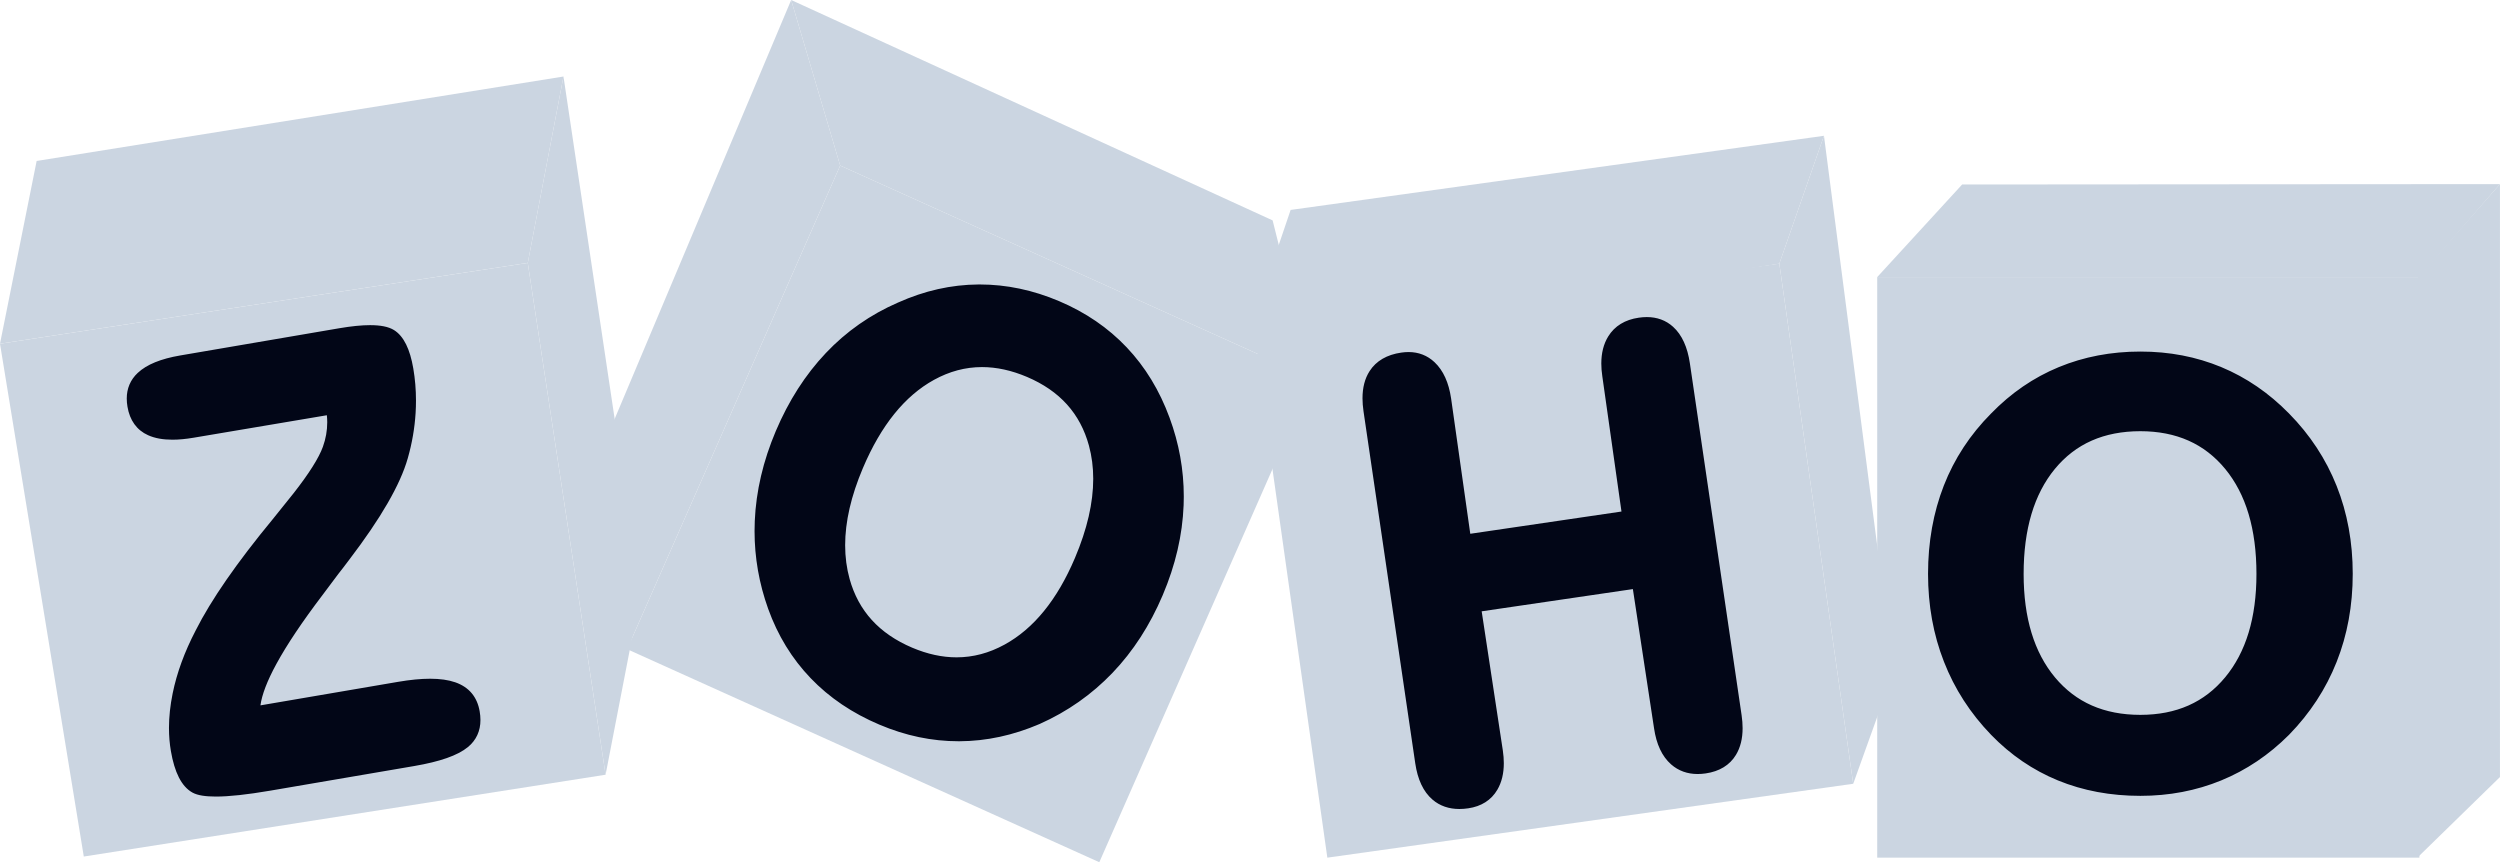
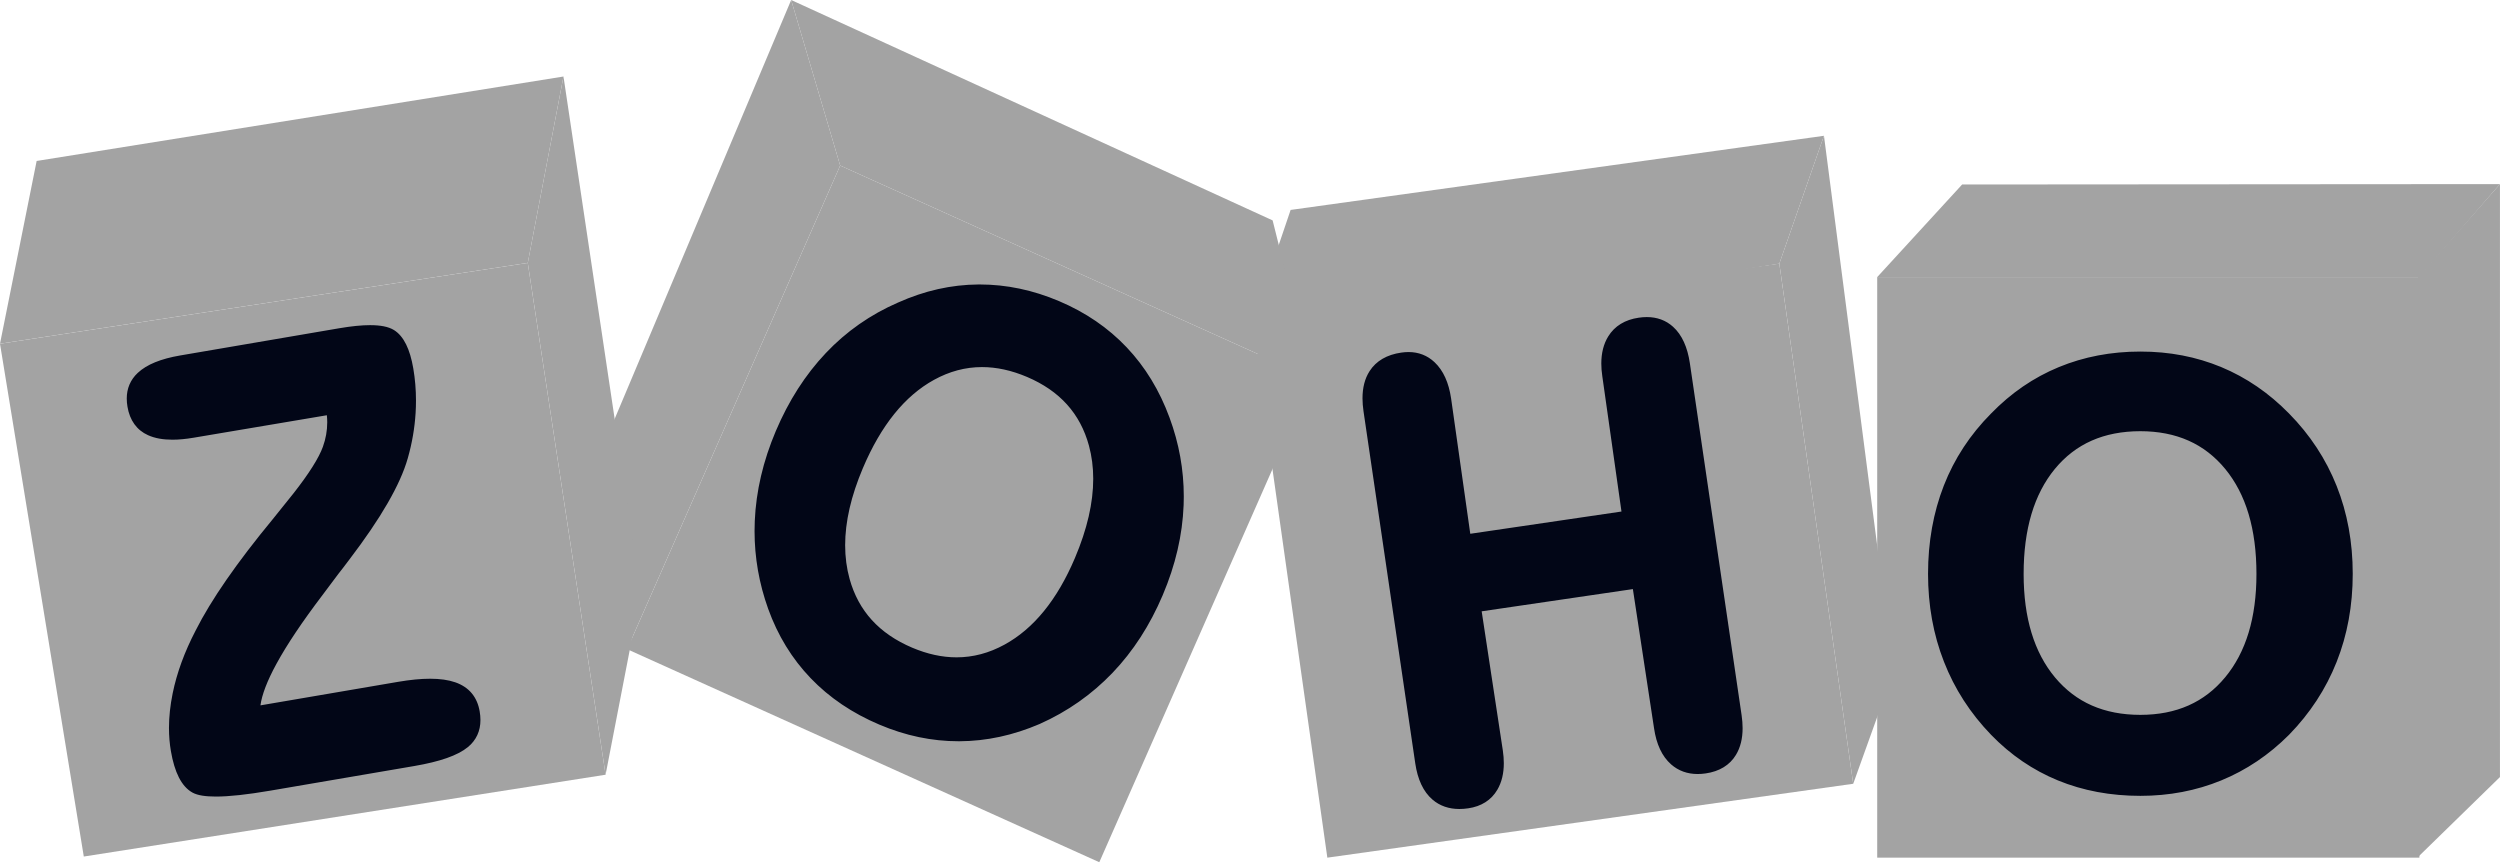
<svg xmlns="http://www.w3.org/2000/svg" width="290.01" height="100" version="1.1" viewBox="0 0 290.01 100" xml:space="preserve">
  <defs>
    <linearGradient id="linearGradient30" x2="1" gradientTransform="matrix(-7e-6 -164.3 -164.3 7e-6 636.24 170.92)" gradientUnits="userSpaceOnUse">
-       <stop stop-color="#CBD5E1" offset="0" />
-       <stop stop-color="#CBD5E1" offset="1" />
+       <stop stop-color="#a3a3a3" offset="0" />
+       <stop stop-color="#a3a3a3" offset="1" />
    </linearGradient>
    <linearGradient id="linearGradient56" x2="1" gradientTransform="matrix(161.08 -129.36 -129.36 -161.08 380.05 153.54)" gradientUnits="userSpaceOnUse">
-       <stop stop-color="#CBD5E1" offset="0" />
-       <stop stop-color="#CBD5E1" offset="1" />
+       <stop stop-color="#a3a3a3" offset="0" />
+       <stop stop-color="#a3a3a3" offset="1" />
    </linearGradient>
    <clipPath id="clipPath70">
      <path d="m248.83 206.33 139.83-63.093-63.094-143.23-139.83 63.089 63.094 143.24" />
    </clipPath>
    <linearGradient id="linearGradient84" x2="1" gradientTransform="matrix(-6e-6 -143.94 -143.94 6e-6 287.19 149.02)" gradientUnits="userSpaceOnUse">
-       <stop stop-color="#CBD5E1" offset="0" />
-       <stop stop-color="#CBD5E1" offset="1" />
+       <stop stop-color="#a3a3a3" offset="0" />
+       <stop stop-color="#a3a3a3" offset="1" />
    </linearGradient>
    <linearGradient id="linearGradient110" x2="1" gradientTransform="matrix(24.754 -149.44 -149.44 -24.754 78.386 163.11)" gradientUnits="userSpaceOnUse">
-       <stop stop-color="#CBD5E1" offset="0" />
-       <stop stop-color="#CBD5E1" offset="1" />
+       <stop stop-color="#a3a3a3" offset="0" />
+       <stop stop-color="#a3a3a3" offset="1" />
    </linearGradient>
  </defs>
  <g transform="matrix(1.3333 0 0 -1.3333 0 100.08)">
    <g transform="matrix(.29378 0 0 .29378 0 .042373)">
      <g transform="translate(740.38 200.84)">
-         <path d="m0 0v-175.61l-24.248-23.659v171.73l24.248 27.54" fill="#CBD5E1" />
+         <path d="m0 0v-175.61l-24.248-23.659v171.73l24.248 27.54" fill="#a3a3a3" />
      </g>
      <path d="m716.52 173.3h-160.57v-171.94h160.57z" fill="url(#linearGradient30)" />
      <g transform="translate(581.1 200.72)">
-         <path d="m0 0-25.151-27.424h160.57l23.857 27.54-159.28-0.116" fill="#CBD5E1" />
+         <path d="m0 0-25.151-27.424h160.57l23.857 27.54-159.28-0.116" fill="#a3a3a3" />
      </g>
      <g transform="translate(382.23 193.19)">
-         <path d="M 0,0 157.946,21.956 144.731,-15.916 -4.901,-39.646 -4.264,-12.575 0,0" fill="#CBD5E1" />
+         <path d="M 0,0 157.946,21.956 144.731,-15.916 -4.901,-39.646 -4.264,-12.575 0,0" fill="#a3a3a3" />
      </g>
      <path d="m526.96 177.28 21.881-154.04-155.74-21.883-21.03 148.92 9.094 7.106 145.8 19.893" fill="url(#linearGradient56)" />
      <g transform="translate(540.18 215.15)">
-         <path d="m0 0 0.122-0.93 20.484-157.73-11.94-33.25-21.881 154.04" fill="#CBD5E1" />
+         <path d="m0 0 0.122-0.93 20.484-157.73-11.94-33.25-21.881 154.04" fill="#a3a3a3" />
      </g>
      <g clip-path="url(#clipPath70)">
        <path d="m0 255.36h740.38v-255.3h-740.38z" fill="url(#linearGradient84)" />
      </g>
      <g transform="translate(234.31 255.36)">
-         <path d="M 0,0 14.515,-49.028 154.343,-112.121 142.588,-65.273 0,0" fill="#CBD5E1" />
+         <path d="M 0,0 14.515,-49.028 154.343,-112.121 142.588,-65.273 0,0" fill="#a3a3a3" />
      </g>
      <g transform="translate(234.31 255.36)">
-         <path d="m 0,0 -56.279,-133.569 7.7,-58.697 L 14.515,-49.028 0,0" fill="#CBD5E1" />
+         <path d="m 0,0 -56.279,-133.569 7.7,-58.697 L 14.515,-49.028 0,0" fill="#a3a3a3" />
      </g>
      <path d="m156.3 177.5 23.047-151.58-154.53-24.23-24.82 151.87 156.3 23.932" fill="url(#linearGradient110)" />
      <g transform="translate(0 153.57)">
-         <path d="M 0,0 10.852,54.119 166.879,79.129 156.304,23.932 0,0" fill="#CBD5E1" />
+         <path d="M 0,0 10.852,54.119 166.879,79.129 156.304,23.932 0,0" fill="#a3a3a3" />
      </g>
      <g transform="translate(166.88 232.7)">
-         <path d="M 0,0 22.877,-153.042 12.472,-206.773 -10.575,-55.197 0,0" fill="#CBD5E1" />
+         <path d="M 0,0 22.877,-153.042 12.472,-206.773 -10.575,-55.197 0,0" fill="#a3a3a3" />
      </g>
      <g transform="translate(500.47 147.76)">
        <path d="m0 0c-0.703 4.784-2.337 8.434-4.985 10.825-2.105 1.91-4.753 2.875-7.771 2.87-0.77 0-1.563-0.062-2.386-0.182-4.043-0.581-7.14-2.454-9.038-5.546-1.38-2.234-2.05-4.929-2.05-8.029 0-1.187 0.099-2.438 0.293-3.75l5.681-40.081-44.78-6.59-5.681 40.089c-0.687 4.66-2.298 8.273-4.91 10.729-2.109 1.991-4.739 3.009-7.705 3.002-0.7 0-1.419-0.056-2.153-0.164-4.215-0.607-7.425-2.445-9.374-5.491-1.414-2.194-2.096-4.902-2.096-8.051 0-1.209 0.103-2.487 0.298-3.835l15.322-104.24c0.703-4.793 2.38-8.435 5.135-10.789 2.149-1.839 4.843-2.764 7.929-2.758 0.843 0 1.72 0.066 2.625 0.2 3.855 0.558 6.833 2.423 8.629 5.511 1.287 2.195 1.913 4.832 1.913 7.85 0 1.208-0.099 2.474-0.295 3.8l-6.261 41.184 44.778 6.581 6.265-41.183c0.689-4.73 2.349-8.351 5.066-10.736 2.158-1.898 4.826-2.853 7.85-2.848 0.777 0 1.573 0.059 2.395 0.18 4.028 0.586 7.113 2.431 8.955 5.498 1.327 2.188 1.967 4.841 1.967 7.899 0 1.21-0.097 2.483-0.293 3.82zm-182.12-57.657c-5.269-12.41-12.224-20.924-20.83-25.641-4.612-2.527-9.338-3.777-14.227-3.779-4.248 0-8.627 0.949-13.149 2.863-9.786 4.172-15.882 10.877-18.521 20.334-0.882 3.173-1.326 6.508-1.326 10.013 0 6.941 1.742 14.556 5.256 22.841 5.388 12.704 12.421 21.371 21.034 26.117 4.599 2.535 9.329 3.794 14.234 3.794 4.295 0 8.733-0.961 13.33-2.912 9.724-4.137 15.759-10.857 18.35-20.357 0.842-3.106 1.266-6.375 1.266-9.817 0-7.088-1.791-14.909-5.417-23.456zm15.318 62.394c-5.494 5.794-12.167 10.351-19.993 13.67-7.768 3.3-15.622 4.946-23.537 4.946l-0.365-2e-3c-8.037-0.052-15.98-1.841-23.809-5.353v3e-3c-8.195-3.567-15.337-8.558-21.396-14.968-6.06-6.406-10.995-14.112-14.805-23.088-3.758-8.872-5.844-17.747-6.231-26.624-0.045-1.004-0.066-2.009-0.066-3.01 0-7.834 1.343-15.509 4.027-23.008 2.848-7.916 7.047-14.769 12.584-20.545 5.535-5.776 12.344-10.373 20.401-13.782v2e-3c7.706-3.274 15.531-4.912 23.457-4.908h0.203c7.994 0.037 15.922 1.75 23.76 5.117l7e-3 3e-3 5e-3 3e-3c8.245 3.679 15.436 8.737 21.568 15.139 6.129 6.408 11.084 14.092 14.872 23.017 3.787 8.924 5.85 17.809 6.189 26.647 0.032 0.852 0.048 1.702 0.048 2.55 0 7.947-1.404 15.734-4.214 23.352-2.974 8.094-7.214 15.047-12.705 20.839zm-193.97-102.44c-1.218 1.455-2.858 2.53-4.856 3.229-2.055 0.717-4.538 1.062-7.463 1.062-2.756 0-5.906-0.307-9.46-0.916l-40.787-6.971c0.431 3.143 1.992 7.274 4.744 12.308 3.074 5.64 7.605 12.414 13.591 20.3l3e-3 4e-3c2.054 2.745 3.624 4.842 4.709 6.29 0.779 0.965 1.864 2.384 3.27 4.26 9.33 12.24 15.105 22.206 17.319 30.028 1.267 4.435 2.038 8.904 2.317 13.405 0.076 1.232 0.111 2.455 0.111 3.669 0 3.225-0.264 6.401-0.798 9.526-0.486 2.848-1.187 5.217-2.127 7.118-0.94 1.897-2.133 3.34-3.606 4.25-1.661 1.011-3.998 1.44-7.055 1.445-2.524 0-5.551-0.306-9.094-0.91l-47.135-8.065c-5.708-0.978-9.923-2.658-12.612-5.19-2.137-2.005-3.241-4.602-3.23-7.583 0-0.778 0.071-1.583 0.215-2.416 0.663-4.005 2.75-6.942 6.115-8.436 1.986-0.896 4.386-1.324 7.187-1.324 1.908 0 4.004 0.199 6.294 0.589l39.451 6.653c0.067-0.697 0.113-1.393 0.113-2.083 0-2.465-0.427-4.872-1.282-7.242-1.171-3.265-4.097-7.933-8.76-13.867-1.321-1.62-3.345-4.144-6.072-7.564-10.639-12.888-18.259-23.876-22.87-33.016 0-4e-3 0-4e-3 -3e-3 -8e-3 0 0 0-4e-3 -1e-3 -4e-3 -3.273-6.291-5.545-12.488-6.791-18.588-0.726-3.558-1.093-6.974-1.093-10.252 0-2.347 0.188-4.619 0.565-6.818 0.54-3.155 1.319-5.758 2.368-7.82 1.049-2.053 2.387-3.588 4.039-4.496 1.538-0.834 3.798-1.165 6.909-1.174 3.949 0 9.265 0.582 15.994 1.73l42.768 7.313c7.574 1.303 12.841 3.109 15.902 5.623 2.446 2.009 3.713 4.767 3.7 8.016 0 0.822-0.076 1.671-0.229 2.554-0.359 2.109-1.142 3.918-2.36 5.371zm-36.248 39.569 3e-3 2e-3c-3e-3 -2e-3 -3e-3 -4e-3 -4e-3 -5e-3h-3e-3zm555.56-34.842c-6.152-7.435-14.437-11.125-25.131-11.137-10.767 0.012-19.086 3.69-25.272 11.087-6.168 7.403-9.29 17.581-9.294 30.645 4e-3 13.313 3.114 23.643 9.249 31.104 6.15 7.458 14.493 11.161 25.317 11.175 10.694-0.014 18.976-3.714 25.131-11.175 6.139-7.461 9.254-17.791 9.254-31.104 0-13.003-3.108-23.17-9.254-30.595zm33.001 56.66c-3.178 7.984-7.882 15.142-14.102 21.458-5.954 6.071-12.647 10.653-20.035 13.728-7.398 3.077-15.394 4.613-23.983 4.611-8.648 2e-3 -16.723-1.533-24.176-4.609-7.452-3.076-14.14-7.661-20.037-13.733-6.211-6.253-10.896-13.386-14.007-21.367-3.109-7.989-4.667-16.701-4.667-26.127 0-9.304 1.562-17.987 4.717-26.027 3.14-8.042 7.8-15.262 13.957-21.637 5.771-5.962 12.389-10.473 19.808-13.516 7.423-3.04 15.568-4.562 24.405-4.562 8.52 0 16.508 1.522 23.927 4.562 7.423 3.041 14.13 7.549 20.087 13.508 6.224 6.381 10.928 13.579 14.106 21.596 3.18 8.009 4.769 16.71 4.769 26.076s-1.589 18.052-4.769 26.039" fill="#020617" />
      </g>
    </g>
  </g>
</svg>
